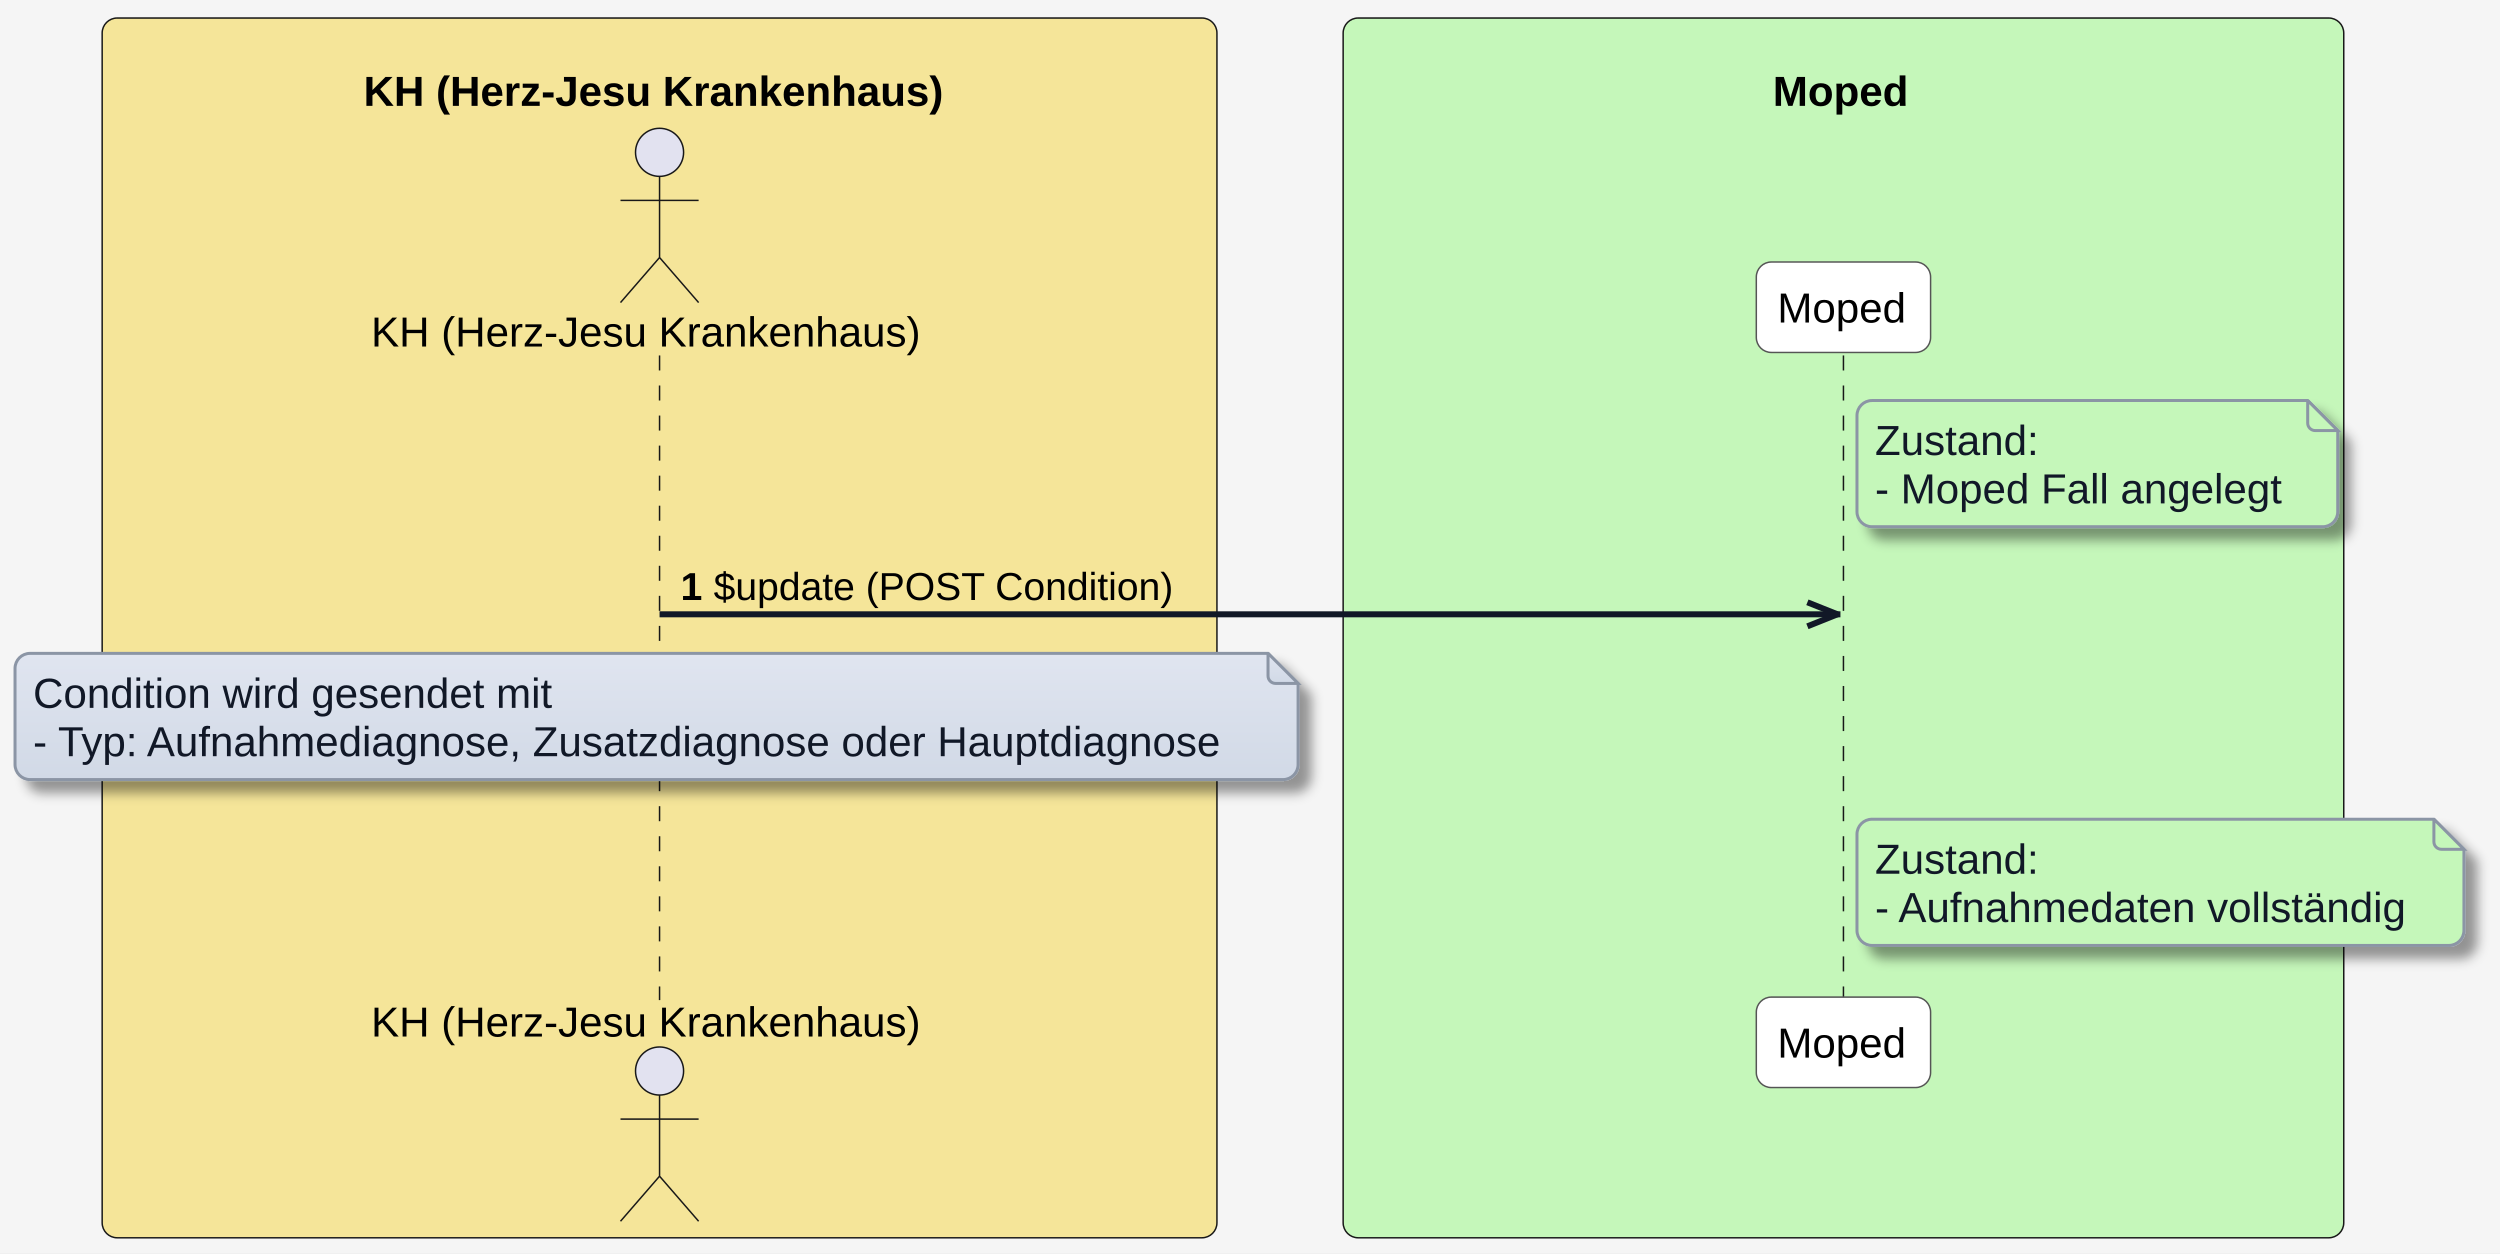
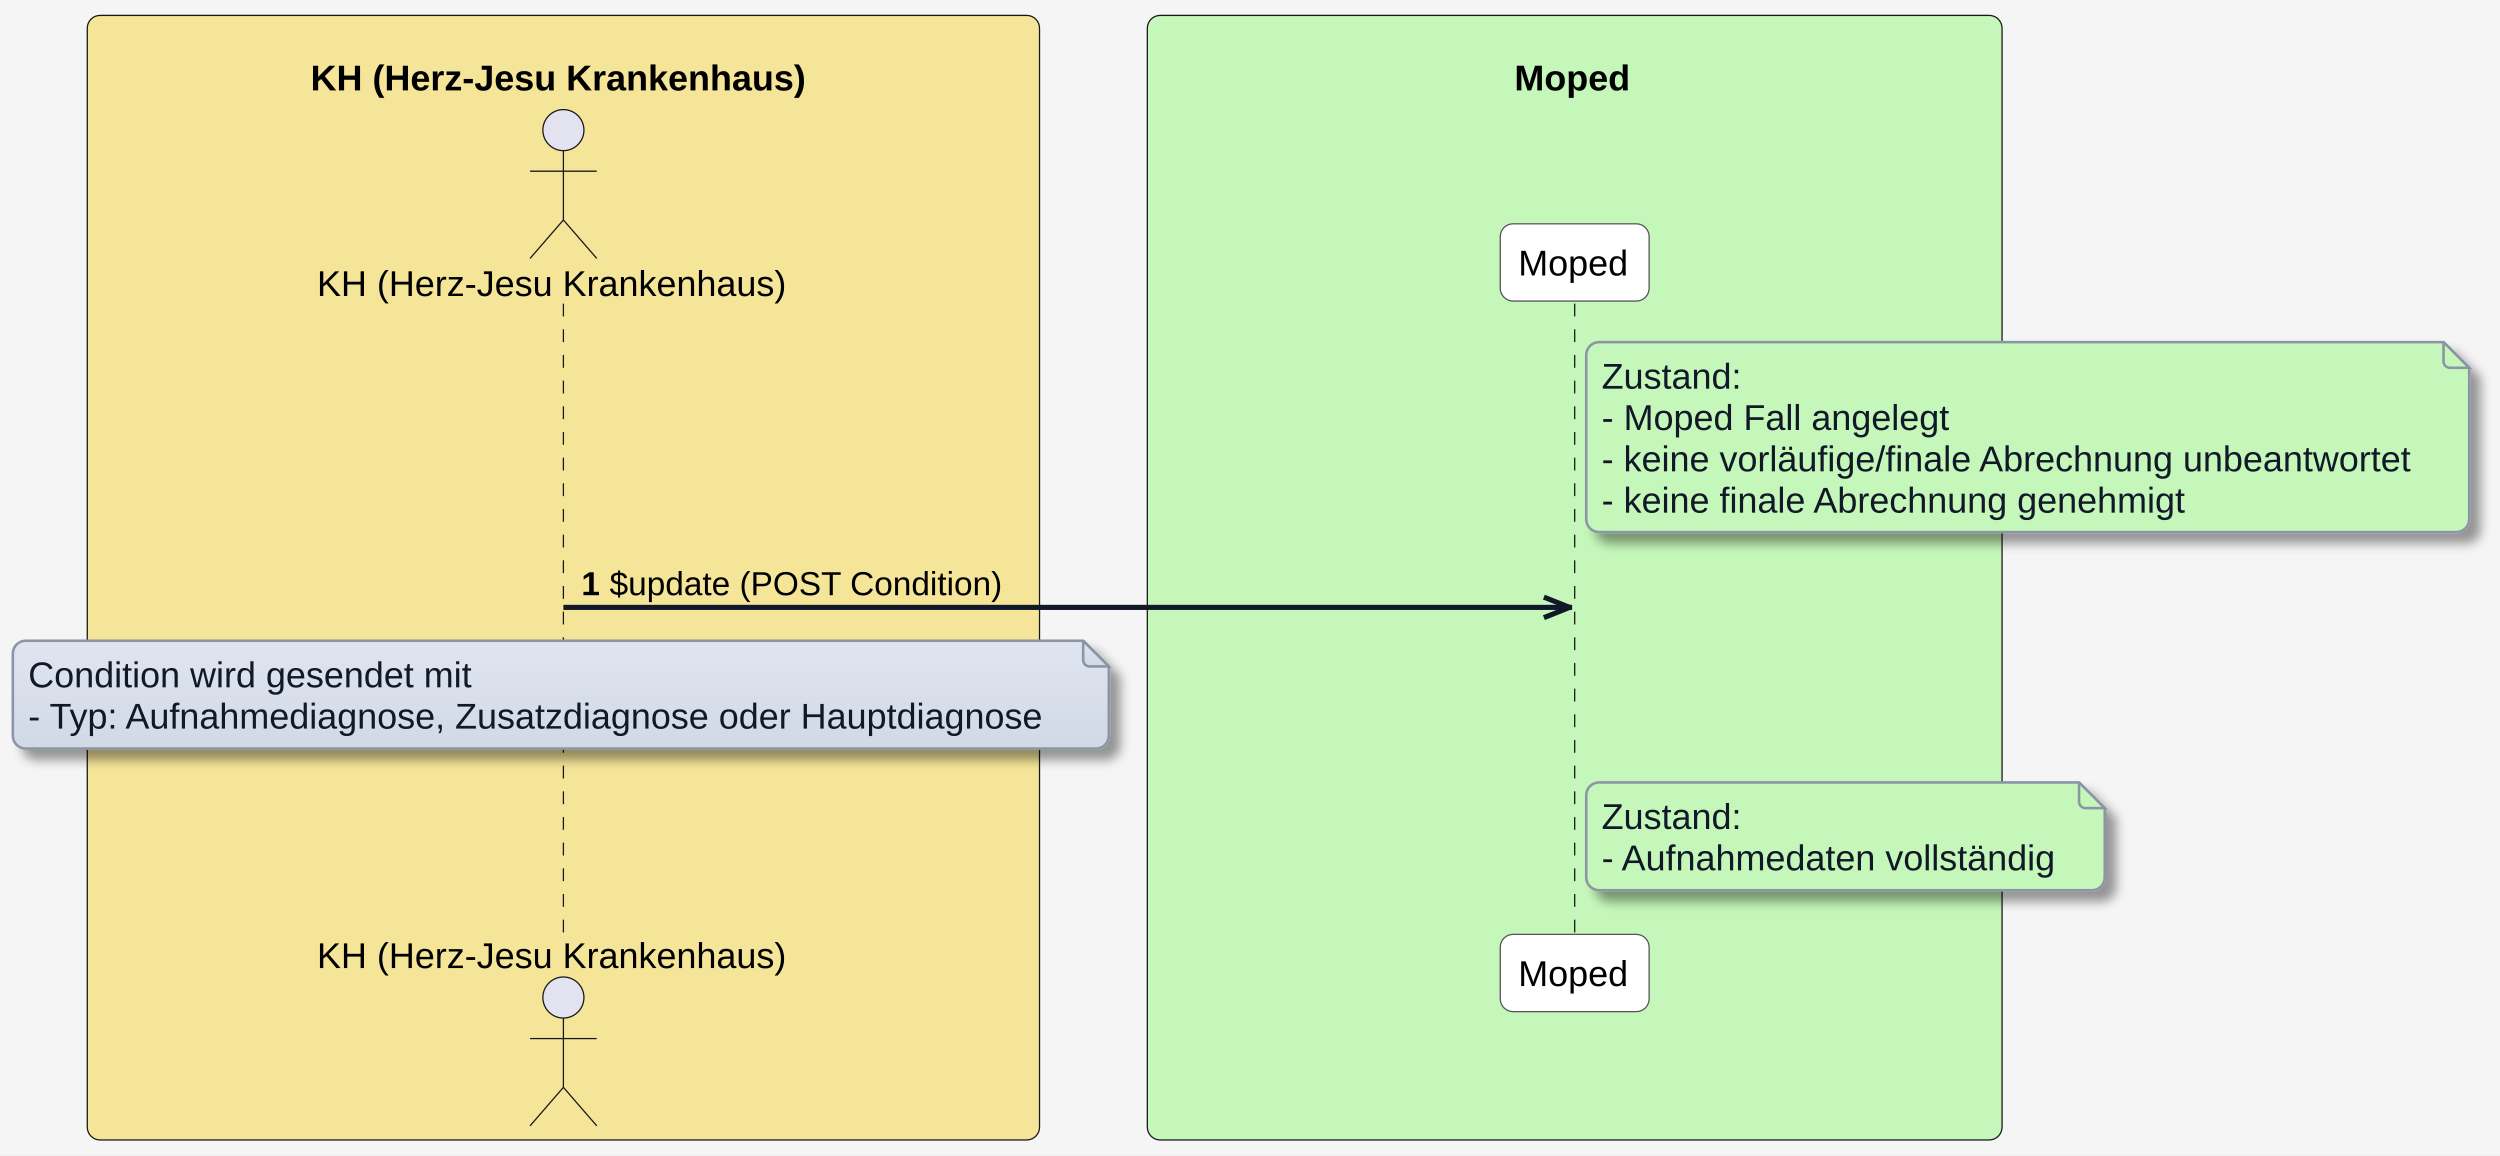
- <svg xmlns="http://www.w3.org/2000/svg" contentStyleType="text/css" height="417px" preserveAspectRatio="none" style="width:832px;height:417px;background:#F5F5F5;" version="1.1" viewBox="0 0 832 417" width="832px" zoomAndPan="magnify">
+ <svg xmlns="http://www.w3.org/2000/svg" contentStyleType="text/css" height="450px" preserveAspectRatio="none" style="width:974px;height:450px;background:#F5F5F5;" version="1.1" viewBox="0 0 974 450" width="974px" zoomAndPan="magnify">
  <defs>
-     <filter height="300%" id="fge5hrzumle0m" width="300%" x="-1" y="-1">
+     <filter height="300%" id="ftdi1fffo0zfa" width="300%" x="-1" y="-1">
      <feGaussianBlur result="blurOut" stdDeviation="2.0" />
      <feColorMatrix in="blurOut" result="blurOut2" type="matrix" values="0 0 0 0 0 0 0 0 0 0 0 0 0 0 0 0 0 0 .4 0" />
      <feOffset dx="4.0" dy="4.0" in="blurOut2" result="blurOut3" />
      <feBlend in="SourceGraphic" in2="blurOut3" mode="normal" />
    </filter>
-     <linearGradient id="gge5hrzumle0m0" x1="50%" x2="50%" y1="0%" y2="100%">
+     <linearGradient id="gtdi1fffo0zfa0" x1="50%" x2="50%" y1="0%" y2="100%">
      <stop offset="0%" stop-color="#E0E5F0" />
      <stop offset="100%" stop-color="#D1D9E6" />
    </linearGradient>
  </defs>
  <g>
-     <rect fill="#F5F5F5" height="417" style="stroke:none;stroke-width:1.0;" width="832" x="0" y="0" />
-     <rect fill="#F5E599" height="405.935" rx="5" ry="5" style="stroke:#181818;stroke-width:0.5;" width="371" x="34" y="6" />
+     <rect fill="#F5F5F5" height="450" style="stroke:none;stroke-width:1.0;" width="974" x="0" y="0" />
+     <rect fill="#F5E599" height="438.132" rx="5" ry="5" style="stroke:#181818;stroke-width:0.5;" width="371" x="34" y="6" />
    <text fill="#000000" font-family="Arial" font-size="14" font-weight="bold" lengthAdjust="spacing" textLength="4" x="37" y="19.132"> </text>
    <text fill="#000000" font-family="Arial" font-size="14" font-weight="bold" lengthAdjust="spacing" textLength="197" x="121" y="35.23">KH (Herz-Jesu Krankenhaus)</text>
-     <rect fill="#C5F7BA" height="405.935" rx="5" ry="5" style="stroke:#181818;stroke-width:0.5;" width="333" x="447" y="6" />
+     <rect fill="#C5F7BA" height="438.132" rx="5" ry="5" style="stroke:#181818;stroke-width:0.5;" width="333" x="447" y="6" />
    <text fill="#000000" font-family="Arial" font-size="14" font-weight="bold" lengthAdjust="spacing" textLength="4" x="450" y="19.132"> </text>
    <text fill="#000000" font-family="Arial" font-size="14" font-weight="bold" lengthAdjust="spacing" textLength="47" x="590" y="35.23">Moped</text>
-     <line style="stroke:#181818;stroke-width:0.5;stroke-dasharray:5.0,5.0;" x1="219.5" x2="219.5" y1="118.296" y2="332.836" />
-     <line style="stroke:#181818;stroke-width:0.5;stroke-dasharray:5.0,5.0;" x1="613.5" x2="613.5" y1="118.296" y2="332.836" />
+     <line style="stroke:#181818;stroke-width:0.5;stroke-dasharray:5.0,5.0;" x1="219.5" x2="219.5" y1="118.296" y2="365.034" />
+     <line style="stroke:#181818;stroke-width:0.5;stroke-dasharray:5.0,5.0;" x1="613.5" x2="613.5" y1="118.296" y2="365.034" />
    <text fill="#000000" font-family="Arial" font-size="14" lengthAdjust="spacing" textLength="186" x="123.5" y="115.329">KH (Herz-Jesu Krankenhaus)</text>
    <ellipse cx="219.5" cy="50.697" fill="#E2E2F0" rx="8" ry="8" style="stroke:#181818;stroke-width:0.5;" />
    <path d="M219.5,58.697 L219.5,85.697 M206.5,66.697 L232.5,66.697 M219.5,85.697 L206.5,100.697 M219.5,85.697 L232.5,100.697 " fill="none" style="stroke:#181818;stroke-width:0.5;" />
-     <text fill="#000000" font-family="Arial" font-size="14" lengthAdjust="spacing" textLength="186" x="123.5" y="344.968">KH (Herz-Jesu Krankenhaus)</text>
-     <ellipse cx="219.5" cy="356.435" fill="#E2E2F0" rx="8" ry="8" style="stroke:#181818;stroke-width:0.5;" />
-     <path d="M219.5,364.435 L219.5,391.435 M206.5,372.435 L232.5,372.435 M219.5,391.435 L206.5,406.435 M219.5,391.435 L232.5,406.435 " fill="none" style="stroke:#181818;stroke-width:0.5;" />
+     <text fill="#000000" font-family="Arial" font-size="14" lengthAdjust="spacing" textLength="186" x="123.5" y="377.166">KH (Herz-Jesu Krankenhaus)</text>
+     <ellipse cx="219.5" cy="388.632" fill="#E2E2F0" rx="8" ry="8" style="stroke:#181818;stroke-width:0.5;" />
+     <path d="M219.5,396.632 L219.5,423.632 M206.5,404.632 L232.5,404.632 M219.5,423.632 L206.5,438.632 M219.5,423.632 L232.5,438.632 " fill="none" style="stroke:#181818;stroke-width:0.5;" />
    <rect fill="#FFFFFF" height="30.099" rx="5" ry="5" style="stroke:#555555;stroke-width:0.5;" width="58" x="584.5" y="87.197" />
    <text fill="#000000" font-family="Arial" font-size="14" lengthAdjust="spacing" textLength="44" x="591.5" y="107.329">Moped</text>
-     <rect fill="#FFFFFF" height="30.099" rx="5" ry="5" style="stroke:#555555;stroke-width:0.5;" width="58" x="584.5" y="331.836" />
-     <text fill="#000000" font-family="Arial" font-size="14" lengthAdjust="spacing" textLength="44" x="591.5" y="351.968">Moped</text>
-     <path d="M618,138.296 L618,170.296 A5,5 0 0 0 623,175.296 L773,175.296 A5,5 0 0 0 778,170.296 L778,143.296 L768,133.296 L623,133.296 A5,5 0 0 0 618,138.296 " fill="#C5F7BA" filter="url(#fge5hrzumle0m)" style="stroke:#8B95A5;stroke-width:1.0;" />
-     <path d="M768,133.296 L768,140.796 A2.5,2.5 0 0 0 770.5,143.296 L778,143.296 L768,133.296 " fill="#C5F7BA" style="stroke:#8B95A5;stroke-width:1.0;" />
+     <rect fill="#FFFFFF" height="30.099" rx="5" ry="5" style="stroke:#555555;stroke-width:0.5;" width="58" x="584.5" y="364.034" />
+     <text fill="#000000" font-family="Arial" font-size="14" lengthAdjust="spacing" textLength="44" x="591.5" y="384.166">Moped</text>
+     <path d="M618,138.296 L618,202.296 A5,5 0 0 0 623,207.296 L957,207.296 A5,5 0 0 0 962,202.296 L962,143.296 L952,133.296 L623,133.296 A5,5 0 0 0 618,138.296 " fill="#C5F7BA" filter="url(#ftdi1fffo0zfa)" style="stroke:#8B95A5;stroke-width:1.0;" />
+     <path d="M952,133.296 L952,140.796 A2.5,2.5 0 0 0 954.5,143.296 L962,143.296 L952,133.296 " fill="#C5F7BA" style="stroke:#8B95A5;stroke-width:1.0;" />
    <text fill="#111827" font-family="Arial" font-size="14" lengthAdjust="spacing" textLength="56" x="624" y="151.428">Zustand:</text>
    <text fill="#111827" font-family="Arial" font-size="14" lengthAdjust="spacing" textLength="139" x="624" y="167.526">- Moped Fall angelegt</text>
-     <line style="stroke:#111827;stroke-width:2.0;" x1="611.5" x2="601.5" y1="204.442" y2="200.442" />
-     <line style="stroke:#111827;stroke-width:2.0;" x1="611.5" x2="601.5" y1="204.442" y2="208.442" />
-     <line style="stroke:#111827;stroke-width:2.0;" x1="219.5" x2="612.5" y1="204.442" y2="204.442" />
-     <text fill="#000000" font-family="Arial" font-size="13" font-weight="bold" lengthAdjust="spacing" textLength="7" x="226.5" y="199.687">1</text>
-     <text fill="#000000" font-family="Arial" font-size="13" lengthAdjust="spacing" textLength="152" x="237.5" y="199.687">$update (POST Condition)</text>
-     <path d="M5,222.442 L5,254.442 A5,5 0 0 0 10,259.442 L427,259.442 A5,5 0 0 0 432,254.442 L432,227.442 L422,217.442 L10,217.442 A5,5 0 0 0 5,222.442 " fill="url(#gge5hrzumle0m0)" filter="url(#fge5hrzumle0m)" style="stroke:#8B95A5;stroke-width:1.0;" />
-     <path d="M422,217.442 L422,224.942 A2.5,2.5 0 0 0 424.5,227.442 L432,227.442 L422,217.442 " fill="url(#gge5hrzumle0m0)" style="stroke:#8B95A5;stroke-width:1.0;" />
-     <text fill="#111827" font-family="Arial" font-size="14" lengthAdjust="spacing" textLength="176" x="11" y="235.574">Condition wird gesendet mit</text>
-     <text fill="#111827" font-family="Arial" font-size="14" lengthAdjust="spacing" textLength="406" x="11" y="251.672">- Typ: Aufnahmediagnose, Zusatzdiagnose oder Hauptdiagnose</text>
-     <path d="M618,277.639 L618,309.639 A5,5 0 0 0 623,314.639 L815,314.639 A5,5 0 0 0 820,309.639 L820,282.639 L810,272.639 L623,272.639 A5,5 0 0 0 618,277.639 " fill="#C5F7BA" filter="url(#fge5hrzumle0m)" style="stroke:#8B95A5;stroke-width:1.0;" />
-     <path d="M810,272.639 L810,280.139 A2.5,2.5 0 0 0 812.5,282.639 L820,282.639 L810,272.639 " fill="#C5F7BA" style="stroke:#8B95A5;stroke-width:1.0;" />
-     <text fill="#111827" font-family="Arial" font-size="14" lengthAdjust="spacing" textLength="56" x="624" y="290.771">Zustand:</text>
-     <text fill="#111827" font-family="Arial" font-size="14" lengthAdjust="spacing" textLength="181" x="624" y="306.87">- Aufnahmedaten vollständig</text>
+     <text fill="#111827" font-family="Arial" font-size="14" lengthAdjust="spacing" textLength="323" x="624" y="183.625">- keine vorläufige/finale Abrechnung unbeantwortet</text>
+     <text fill="#111827" font-family="Arial" font-size="14" lengthAdjust="spacing" textLength="233" x="624" y="199.724">- keine finale Abrechnung genehmigt</text>
+     <line style="stroke:#111827;stroke-width:2.0;" x1="611.5" x2="601.5" y1="236.639" y2="232.639" />
+     <line style="stroke:#111827;stroke-width:2.0;" x1="611.5" x2="601.5" y1="236.639" y2="240.639" />
+     <line style="stroke:#111827;stroke-width:2.0;" x1="219.5" x2="612.5" y1="236.639" y2="236.639" />
+     <text fill="#000000" font-family="Arial" font-size="13" font-weight="bold" lengthAdjust="spacing" textLength="7" x="226.5" y="231.884">1</text>
+     <text fill="#000000" font-family="Arial" font-size="13" lengthAdjust="spacing" textLength="152" x="237.5" y="231.884">$update (POST Condition)</text>
+     <path d="M5,254.639 L5,286.639 A5,5 0 0 0 10,291.639 L427,291.639 A5,5 0 0 0 432,286.639 L432,259.639 L422,249.639 L10,249.639 A5,5 0 0 0 5,254.639 " fill="url(#gtdi1fffo0zfa0)" filter="url(#ftdi1fffo0zfa)" style="stroke:#8B95A5;stroke-width:1.0;" />
+     <path d="M422,249.639 L422,257.139 A2.5,2.5 0 0 0 424.5,259.639 L432,259.639 L422,249.639 " fill="url(#gtdi1fffo0zfa0)" style="stroke:#8B95A5;stroke-width:1.0;" />
+     <text fill="#111827" font-family="Arial" font-size="14" lengthAdjust="spacing" textLength="176" x="11" y="267.771">Condition wird gesendet mit</text>
+     <text fill="#111827" font-family="Arial" font-size="14" lengthAdjust="spacing" textLength="406" x="11" y="283.87">- Typ: Aufnahmediagnose, Zusatzdiagnose oder Hauptdiagnose</text>
+     <path d="M618,309.836 L618,341.836 A5,5 0 0 0 623,346.836 L815,346.836 A5,5 0 0 0 820,341.836 L820,314.836 L810,304.836 L623,304.836 A5,5 0 0 0 618,309.836 " fill="#C5F7BA" filter="url(#ftdi1fffo0zfa)" style="stroke:#8B95A5;stroke-width:1.0;" />
+     <path d="M810,304.836 L810,312.336 A2.5,2.5 0 0 0 812.5,314.836 L820,314.836 L810,304.836 " fill="#C5F7BA" style="stroke:#8B95A5;stroke-width:1.0;" />
+     <text fill="#111827" font-family="Arial" font-size="14" lengthAdjust="spacing" textLength="56" x="624" y="322.968">Zustand:</text>
+     <text fill="#111827" font-family="Arial" font-size="14" lengthAdjust="spacing" textLength="181" x="624" y="339.067">- Aufnahmedaten vollständig</text>
  </g>
</svg>
